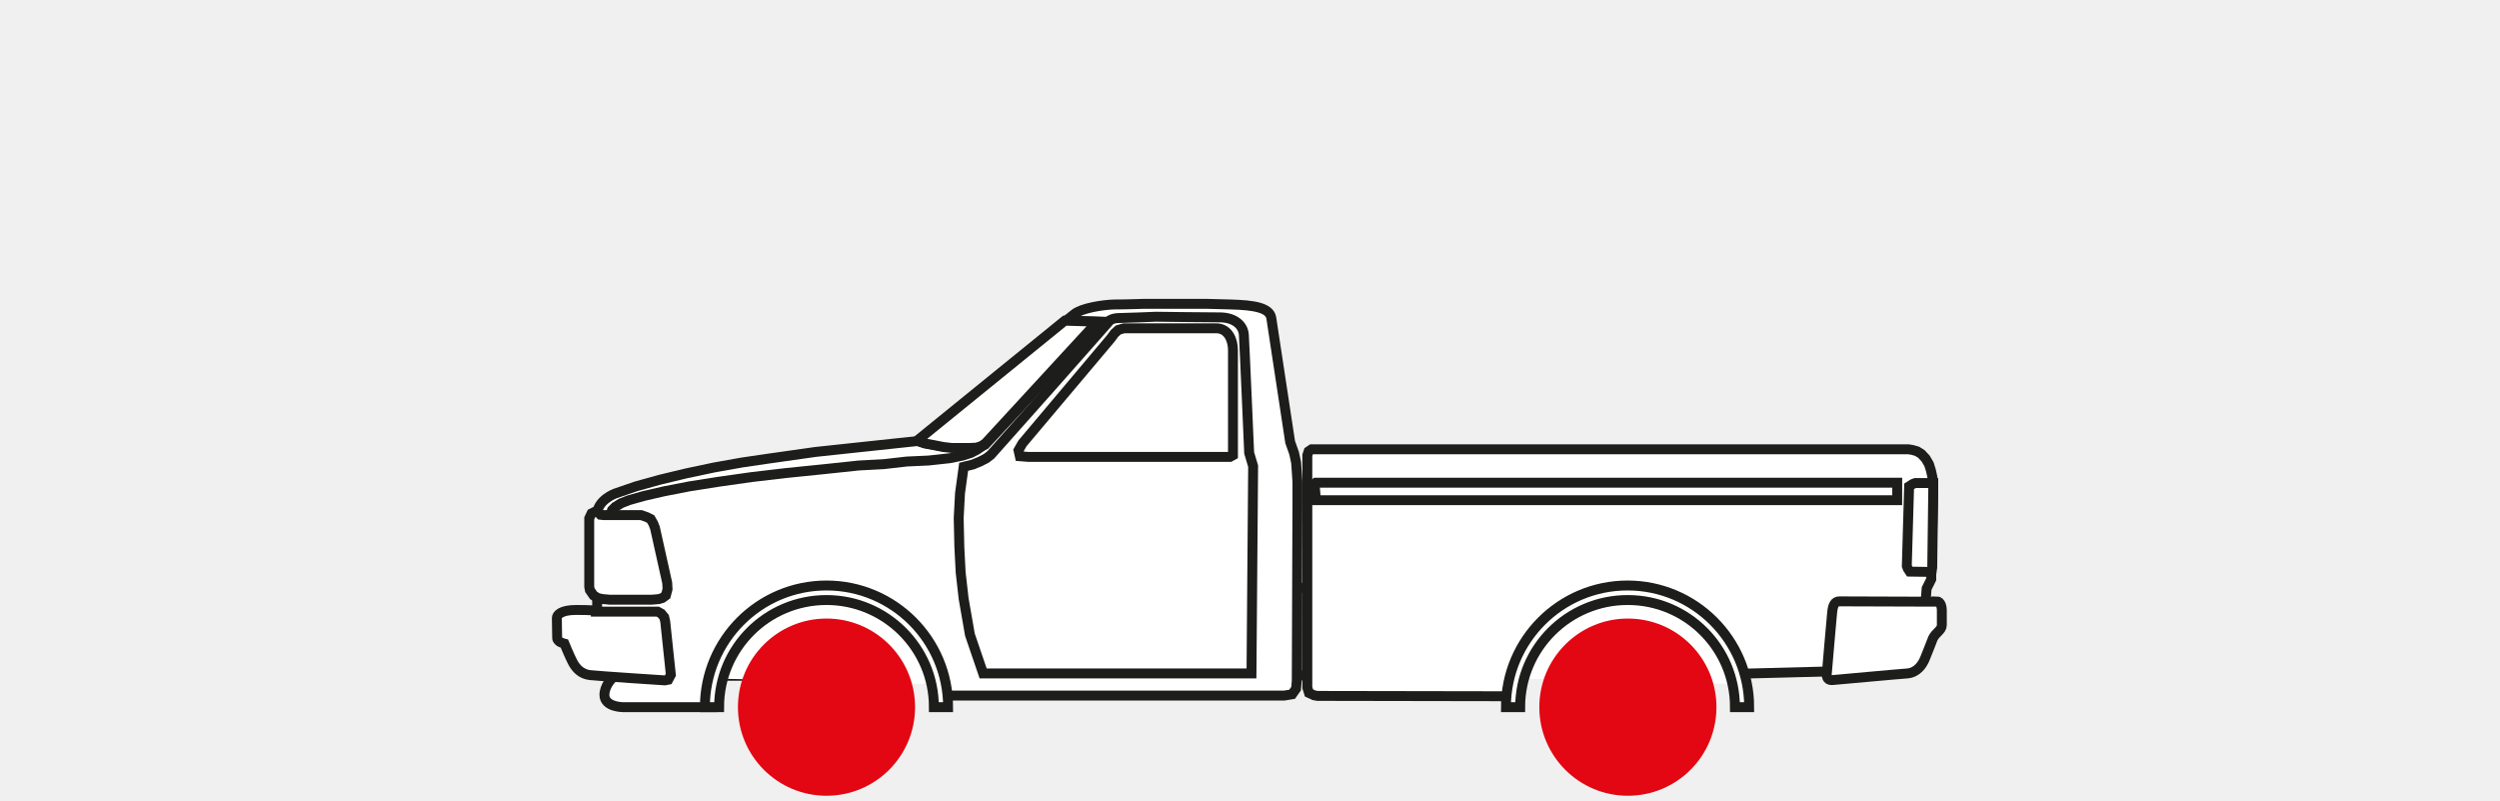
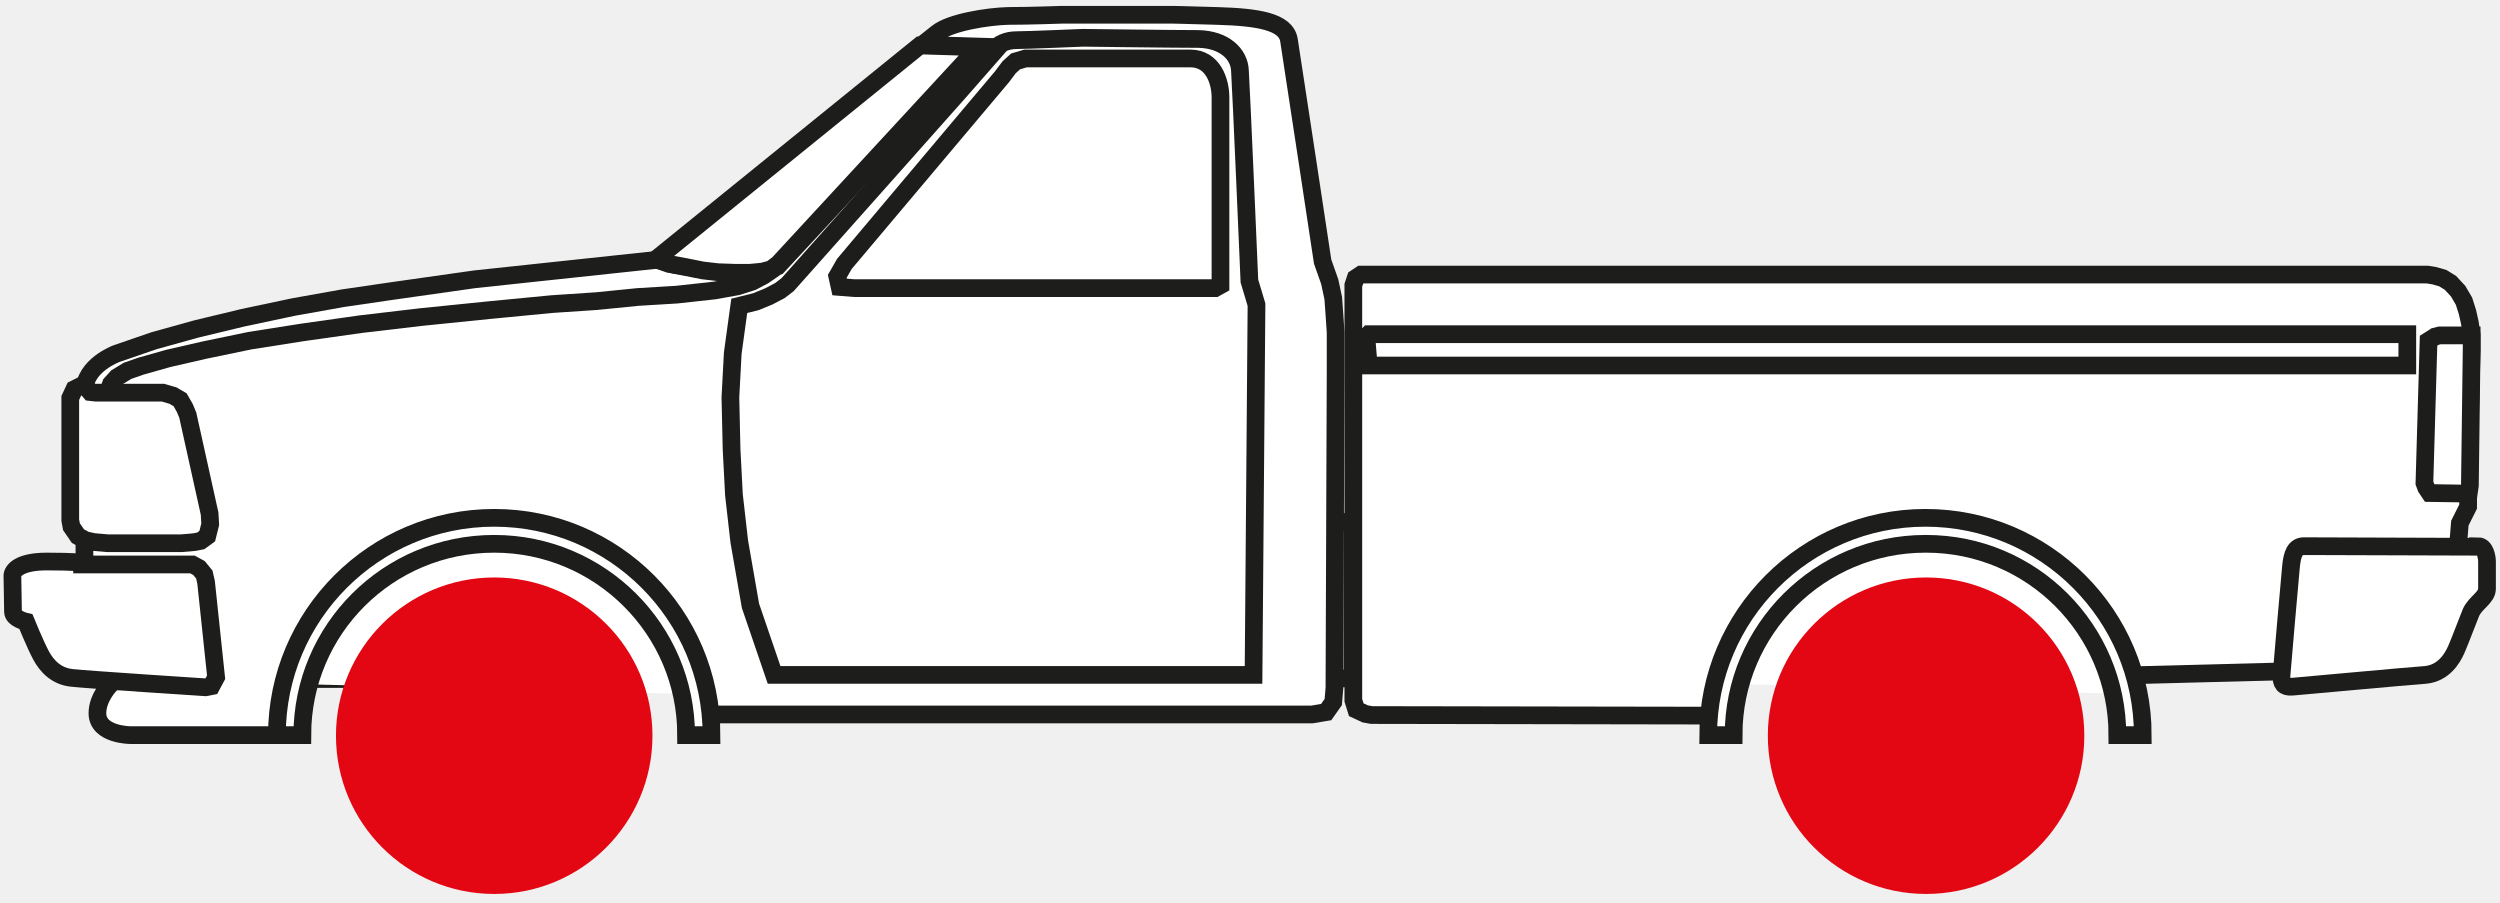
- <svg xmlns="http://www.w3.org/2000/svg" id="Capa_1" width="75.62" height="24.22" viewBox="0 0 75.62 24.22">
+ <svg xmlns="http://www.w3.org/2000/svg" id="Capa_1" width="42.34" height="15.28" viewBox="0 0 42.34 15.28">
  <defs>
-     <style>.cls-1{fill:#e30613;}.cls-1,.cls-2{stroke-width:0px;}.cls-2{fill:#fff;}.cls-3{fill:none;stroke:#1d1d1b;stroke-width:.3px;}</style>
+     <style>.cls-1{fill:none;stroke:#1d1d1b;stroke-width:.3px;}.cls-2{fill:#e30613;}.cls-2,.cls-3{stroke-width:0px;}.cls-3{fill:#fff;}</style>
  </defs>
-   <polyline class="cls-2" points="19.98 20.44 31.31 20.44 38.18 19.51 44.4 20.27 54.17 20.27" />
-   <polyline class="cls-3" points="19.98 20.44 31.31 20.44 38.18 19.51 44.4 20.27 54.17 20.27" />
-   <path class="cls-2" d="M52.56,20.69s-.42-2.74-3.21-2.74-3.48,2.57-3.48,2.57l6.69.17Z" />
-   <path class="cls-2" d="M28.16,20.69s-.42-2.74-3.21-2.74-3.48,2.57-3.48,2.57l6.69.17Z" />
-   <polygon class="cls-2" points="39.25 17.78 39.55 17.78 39.55 20.43 39.24 20.43 39.24 17.83 39.25 17.78" />
-   <polygon class="cls-3" points="39.25 17.78 39.55 17.78 39.55 20.43 39.24 20.43 39.24 17.83 39.25 17.78" />
-   <path class="cls-2" d="M25.1,17.94c-3.4,0-3.54,3.45-3.54,3.45h-2.71s-.56,0-.56-.37c0-.27.22-.49.22-.49l.04-.18-.48-1.48v-.8s0-2.51,0-2.51c0-.43.54-.63.54-.63l.64-.22.72-.2.79-.19.85-.18.84-.15.82-.12,1.41-.2,3.09-.33.28.08.4.07.37.06h.44s.33-.01.33-.01l.22-.09,3.45-3.72-1-.03s.19-.15.25-.2c.22-.18.85-.28,1.2-.29.36,0,.91-.02.91-.02h1.88s.08,0,.75.02c.68.02,1.17.09,1.22.41.05.31.57,3.75.57,3.75l.12.34.06.28.02.28.02.3v.65s-.02,5.37-.02,5.37l-.02.24-.12.17-.24.04h-10.42s-.47-3.1-3.33-3.1" />
-   <path class="cls-3" d="M25.1,17.94c-3.4,0-3.54,3.45-3.54,3.45h-2.71s-.56,0-.56-.37c0-.27.22-.49.22-.49l.04-.18-.48-1.48v-.8s0-2.51,0-2.51c0-.43.54-.63.54-.63l.64-.22.72-.2.79-.19.85-.18.84-.15.82-.12,1.41-.2,3.09-.33.28.08.4.07.37.06h.44s.33-.01.33-.01l.22-.09,3.45-3.72-1-.03s.19-.15.25-.2c.22-.18.85-.28,1.2-.29.36,0,.91-.02.91-.02h1.88s.08,0,.75.02c.68.02,1.17.09,1.22.41.05.31.57,3.75.57,3.75l.12.34.06.28.02.28.02.3v.65s-.02,5.37-.02,5.37l-.02.24-.12.17-.24.04h-10.42s-.47-3.1-3.33-3.1Z" />
-   <path class="cls-2" d="M52.62,20.38l5.01-.13.3-.14.21-.29.16-2.02.14-.28v-.25l.06-2.39v-.27l-.03-.2-.04-.18-.06-.19-.1-.17-.13-.14-.13-.08-.14-.04-.12-.02h-18.06l-.09.06-.04.12v7.03l.05.16.15.07.11.02h.1s5.81.01,5.81.01c0,0,.52-3.1,3.59-3.1,2.56,0,3.26,2.43,3.26,2.43" />
-   <path class="cls-3" d="M52.62,20.38l5.01-.13.3-.14.21-.29.16-2.02.14-.28v-.25l.06-2.39v-.27l-.03-.2-.04-.18-.06-.19-.1-.17-.13-.14-.13-.08-.14-.04-.12-.02h-18.06l-.09.06-.04.12v7.03l.05.16.15.07.11.02h.1s5.81.01,5.81.01c0,0,.52-3.1,3.59-3.1,2.56,0,3.26,2.43,3.26,2.43Z" />
-   <polygon class="cls-2" points="39.82 14.6 57.41 14.6 57.41 15.13 39.82 15.13 39.78 14.64 39.82 14.6" />
-   <polygon class="cls-3" points="39.82 14.6 57.41 14.6 57.41 15.13 39.82 15.13 39.78 14.64 39.82 14.6" />
-   <polyline class="cls-2" points="18.47 15.57 18.52 15.43 18.62 15.33 18.8 15.22 19.03 15.13 19.49 15 20.1 14.86 20.87 14.71 21.76 14.57 22.75 14.43 23.77 14.31 24.95 14.19 25.99 14.08 26.74 14.04 27.44 13.96 28.1 13.93 28.74 13.86 29.13 13.78 29.38 13.7 29.57 13.6 29.76 13.47" />
-   <polyline class="cls-3" points="18.47 15.57 18.52 15.43 18.62 15.33 18.8 15.22 19.03 15.13 19.49 15 20.1 14.86 20.87 14.71 21.76 14.57 22.75 14.43 23.77 14.31 24.95 14.19 25.99 14.08 26.74 14.04 27.44 13.96 28.1 13.93 28.74 13.86 29.13 13.78 29.38 13.7 29.57 13.6 29.76 13.47" />
-   <polygon class="cls-2" points="27.75 13.33 32.22 9.7 33.21 9.73 29.82 13.41 29.7 13.49 29.55 13.54 29.34 13.55 29.1 13.55 28.8 13.55 28.54 13.52 28.24 13.46 27.97 13.41 27.75 13.33" />
-   <polygon class="cls-3" points="27.75 13.33 32.22 9.7 33.21 9.73 29.82 13.41 29.7 13.49 29.55 13.54 29.34 13.55 29.1 13.55 28.8 13.55 28.54 13.52 28.24 13.46 27.97 13.41 27.75 13.33" />
-   <path class="cls-2" d="M33.48,9.82c-.1.12-3.5,3.94-3.5,3.94l-.13.1-.19.1-.22.09-.28.07-.11.8-.04.75.02.88.04.77.09.79.19,1.09.4,1.17h8.12l.05-6.27-.12-.4s-.14-3.27-.16-3.56c-.01-.29-.27-.53-.7-.54-.43,0-1.96-.02-1.96-.02,0,0-.94.04-1.12.04-.17,0-.31.06-.41.18" />
-   <path class="cls-3" d="M33.48,9.82c-.1.12-3.5,3.94-3.5,3.94l-.13.1-.19.1-.22.09-.28.07-.11.8-.04.75.02.88.04.77.09.79.19,1.09.4,1.17h8.12l.05-6.27-.12-.4s-.14-3.27-.16-3.56c-.01-.29-.27-.53-.7-.54-.43,0-1.96-.02-1.96-.02,0,0-.94.04-1.12.04-.17,0-.31.06-.41.18Z" />
-   <path class="cls-2" d="M18.03,18.47s-.13-.02-.6-.02c-.47,0-.58.16-.58.24s.01.49.01.61.22.17.22.17c0,0,.15.37.25.56.1.19.26.36.52.39.26.03,2.27.16,2.27.16l.1-.02.08-.15-.17-1.61-.03-.13-.09-.11-.11-.06h-1.87Z" />
-   <path class="cls-3" d="M18.03,18.47s-.13-.02-.6-.02c-.47,0-.58.16-.58.24s.01.49.01.61.22.17.22.17c0,0,.15.37.25.56.1.19.26.36.52.39.26.03,2.27.16,2.27.16l.1-.02.08-.15-.17-1.61-.03-.13-.09-.11-.11-.06h-1.87Z" />
-   <polygon class="cls-2" points="18.06 15.45 17.9 15.53 17.83 15.68 17.83 17.75 17.85 17.85 17.96 18.01 18.09 18.09 18.23 18.12 18.35 18.13 18.45 18.14 19.61 18.14 19.71 18.14 19.84 18.13 19.94 18.12 20.04 18.09 20.15 18.01 20.2 17.82 20.19 17.63 19.82 15.97 19.77 15.84 19.69 15.7 19.57 15.64 19.4 15.58 18.26 15.58 18.17 15.57 18.06 15.45" />
-   <polygon class="cls-3" points="18.06 15.45 17.9 15.53 17.83 15.68 17.83 17.75 17.85 17.85 17.96 18.01 18.09 18.09 18.23 18.12 18.35 18.13 18.45 18.14 19.61 18.14 19.71 18.14 19.84 18.13 19.94 18.12 20.04 18.09 20.15 18.01 20.2 17.82 20.19 17.63 19.82 15.97 19.77 15.84 19.69 15.7 19.57 15.64 19.4 15.58 18.26 15.58 18.17 15.57 18.06 15.45" />
-   <polygon class="cls-2" points="57.96 14.61 57.88 14.64 57.77 14.71 57.7 17.12 57.73 17.2 57.79 17.29 58.45 17.3 58.47 17.16 58.5 14.82 58.5 14.61 58.38 14.61 57.96 14.61" />
-   <polygon class="cls-3" points="57.96 14.61 57.88 14.64 57.77 14.71 57.7 17.12 57.73 17.2 57.79 17.29 58.45 17.3 58.47 17.16 58.5 14.82 58.5 14.61 58.38 14.61 57.96 14.61" />
-   <path class="cls-2" d="M58.61,18.19c.12,0,.15.19.15.26v.46c0,.15-.19.23-.27.4-.07.17-.18.47-.25.63-.07.16-.22.4-.52.43-.3.02-2.12.19-2.26.2-.14.01-.19-.05-.18-.2.01-.15.14-1.61.16-1.83.02-.22.07-.35.22-.35s2.83.01,2.95.01" />
-   <path class="cls-3" d="M58.61,18.19c.12,0,.15.19.15.26v.46c0,.15-.19.23-.27.4-.07.17-.18.47-.25.63-.07.16-.22.4-.52.43-.3.02-2.12.19-2.26.2-.14.01-.19-.05-.18-.2.01-.15.14-1.61.16-1.83.02-.22.07-.35.22-.35s2.83.01,2.95.01Z" />
-   <path class="cls-2" d="M30.82,13.62l.12-.21,2.67-3.17.12-.16.11-.1.17-.05h2.79c.38,0,.51.38.51.66v3.18l-.09.05h-6.11l-.25-.02-.04-.18Z" />
-   <path class="cls-3" d="M30.82,13.62l.12-.21,2.67-3.17.12-.16.11-.1.17-.05h2.79c.38,0,.51.38.51.66v3.18l-.09.05h-6.11l-.25-.02-.04-.18Z" />
-   <path class="cls-1" d="M27.69,21.39c0,1.48-1.2,2.68-2.68,2.68s-2.68-1.2-2.68-2.68,1.2-2.68,2.68-2.68,2.68,1.2,2.68,2.68" />
-   <path class="cls-2" d="M25.01,18.15c1.79,0,3.25,1.45,3.25,3.24h.43c0-2.03-1.65-3.68-3.68-3.68s-3.68,1.65-3.68,3.68h.43c0-1.79,1.45-3.24,3.25-3.24" />
-   <path class="cls-3" d="M25.01,18.15c1.79,0,3.25,1.45,3.25,3.24h.43c0-2.03-1.65-3.68-3.68-3.68s-3.68,1.65-3.68,3.68h.43c0-1.79,1.45-3.24,3.25-3.24Z" />
-   <path class="cls-1" d="M51.94,21.39c0,1.48-1.2,2.68-2.68,2.68s-2.68-1.2-2.68-2.68,1.2-2.68,2.68-2.68,2.68,1.2,2.68,2.68" />
-   <path class="cls-2" d="M49.26,18.15c1.79,0,3.24,1.45,3.24,3.24h.43c0-2.03-1.65-3.68-3.68-3.68s-3.68,1.65-3.68,3.68h.43c0-1.79,1.46-3.24,3.25-3.24" />
-   <path class="cls-3" d="M49.26,18.15c1.79,0,3.24,1.45,3.24,3.24h.43c0-2.03-1.65-3.68-3.68-3.68s-3.68,1.65-3.68,3.68h.43c0-1.79,1.46-3.24,3.25-3.24Z" />
+   <polyline class="cls-3" points="3.34 11.5 14.67 11.5 21.54 10.58 27.76 11.34 37.53 11.34" />
+   <polyline class="cls-1" points="3.34 11.5 14.67 11.5 21.54 10.58 27.76 11.34 37.53 11.34" />
+   <path class="cls-3" d="M35.92,11.75s-.42-2.74-3.21-2.74-3.48,2.57-3.48,2.57l6.69.17Z" />
+   <path class="cls-3" d="M11.52,11.75s-.42-2.74-3.21-2.74-3.48,2.57-3.48,2.57l6.69.17Z" />
+   <polygon class="cls-3" points="22.61 8.84 22.91 8.84 22.91 11.49 22.6 11.49 22.6 8.89 22.61 8.84" />
+   <polygon class="cls-1" points="22.61 8.84 22.91 8.84 22.91 11.49 22.6 11.49 22.6 8.89 22.61 8.84" />
+   <path class="cls-3" d="M8.46,9c-3.4,0-3.54,3.45-3.54,3.45h-2.71s-.56,0-.56-.37c0-.27.22-.49.22-.49l.04-.18-.48-1.48v-.8s0-2.51,0-2.51c0-.43.54-.63.54-.63l.64-.22.72-.2.79-.19.85-.18.84-.15.82-.12,1.41-.2,3.09-.33.28.08.4.07.37.06h.44s.33-.01.33-.01l.22-.09,3.45-3.72-1-.03s.19-.15.25-.2c.22-.18.85-.28,1.2-.29.36,0,.91-.02.91-.02h1.88s.08,0,.75.02c.68.02,1.17.09,1.22.41.05.31.57,3.75.57,3.75l.12.34.06.28.02.28.02.3v.65s-.02,5.37-.02,5.37l-.02.24-.12.17-.24.04h-10.42s-.47-3.1-3.33-3.1" />
+   <path class="cls-1" d="M8.46,9c-3.4,0-3.54,3.45-3.54,3.45h-2.71s-.56,0-.56-.37c0-.27.22-.49.22-.49l.04-.18-.48-1.48v-.8s0-2.51,0-2.51c0-.43.54-.63.54-.63l.64-.22.72-.2.79-.19.85-.18.84-.15.82-.12,1.41-.2,3.09-.33.28.08.4.07.37.06h.44s.33-.01.33-.01l.22-.09,3.45-3.72-1-.03s.19-.15.25-.2c.22-.18.85-.28,1.2-.29.36,0,.91-.02.91-.02h1.88s.08,0,.75.02c.68.02,1.17.09,1.22.41.05.31.57,3.75.57,3.75l.12.34.06.28.02.28.02.3v.65s-.02,5.37-.02,5.37l-.02.24-.12.17-.24.04h-10.42s-.47-3.1-3.33-3.1Z" />
+   <path class="cls-3" d="M35.98,11.44l5.01-.13.3-.14.21-.29.16-2.02.14-.28v-.25l.06-2.39v-.27l-.03-.2-.04-.18-.06-.19-.1-.17-.13-.14-.13-.08-.14-.04-.12-.02h-18.06l-.09.06-.04.12v7.03l.05.16.15.07.11.02h.1s5.81.01,5.81.01c0,0,.52-3.1,3.59-3.1,2.56,0,3.26,2.43,3.26,2.43" />
+   <path class="cls-1" d="M35.98,11.44l5.01-.13.3-.14.21-.29.16-2.02.14-.28v-.25l.06-2.39v-.27l-.03-.2-.04-.18-.06-.19-.1-.17-.13-.14-.13-.08-.14-.04-.12-.02h-18.06l-.09.06-.04.12v7.03l.05.16.15.07.11.02h.1s5.81.01,5.81.01c0,0,.52-3.1,3.59-3.1,2.56,0,3.26,2.43,3.26,2.43Z" />
+   <polygon class="cls-3" points="23.18 5.66 40.77 5.66 40.77 6.19 23.18 6.19 23.14 5.7 23.18 5.66" />
+   <polygon class="cls-1" points="23.18 5.66 40.77 5.66 40.77 6.19 23.18 6.19 23.14 5.7 23.18 5.66" />
+   <polyline class="cls-3" points="1.83 6.64 1.88 6.5 1.98 6.39 2.16 6.28 2.39 6.2 2.85 6.07 3.46 5.93 4.23 5.77 5.12 5.63 6.11 5.49 7.13 5.37 8.31 5.25 9.35 5.15 10.1 5.1 10.8 5.03 11.46 4.99 12.1 4.92 12.49 4.85 12.74 4.77 12.93 4.67 13.12 4.54" />
+   <polyline class="cls-1" points="1.83 6.64 1.88 6.5 1.98 6.39 2.16 6.28 2.39 6.2 2.85 6.07 3.46 5.93 4.23 5.77 5.12 5.63 6.11 5.49 7.13 5.37 8.31 5.25 9.35 5.15 10.1 5.1 10.8 5.03 11.46 4.99 12.1 4.92 12.49 4.85 12.74 4.77 12.93 4.67 13.12 4.54" />
+   <polygon class="cls-3" points="11.11 4.39 15.58 .77 16.57 .8 13.18 4.47 13.06 4.56 12.91 4.6 12.7 4.62 12.46 4.62 12.16 4.61 11.9 4.58 11.6 4.52 11.33 4.47 11.11 4.39" />
+   <polygon class="cls-1" points="11.11 4.39 15.58 .77 16.57 .8 13.18 4.47 13.06 4.56 12.91 4.6 12.7 4.62 12.46 4.62 12.16 4.61 11.9 4.58 11.6 4.52 11.33 4.47 11.11 4.39" />
+   <path class="cls-3" d="M16.84.88c-.1.12-3.5,3.94-3.5,3.94l-.13.1-.19.1-.22.09-.28.07-.11.8-.04.75.02.88.04.77.09.79.19,1.09.4,1.17h8.12l.05-6.27-.12-.4s-.14-3.27-.16-3.56c-.01-.29-.27-.53-.7-.54-.43,0-1.96-.02-1.96-.02,0,0-.94.04-1.12.04-.17,0-.31.06-.41.18" />
+   <path class="cls-1" d="M16.84.88c-.1.12-3.5,3.94-3.5,3.94l-.13.1-.19.1-.22.09-.28.07-.11.8-.04.75.02.88.04.77.09.79.19,1.09.4,1.17h8.12l.05-6.27-.12-.4s-.14-3.27-.16-3.56c-.01-.29-.27-.53-.7-.54-.43,0-1.96-.02-1.96-.02,0,0-.94.04-1.12.04-.17,0-.31.06-.41.18Z" />
+   <path class="cls-3" d="M1.39,9.53s-.13-.02-.6-.02c-.47,0-.58.16-.58.24s.01.49.01.61.22.17.22.17c0,0,.15.37.25.56.1.19.26.36.52.39.26.03,2.27.16,2.27.16l.1-.02.08-.15-.17-1.61-.03-.13-.09-.11-.11-.06h-1.87Z" />
+   <path class="cls-1" d="M1.39,9.53s-.13-.02-.6-.02c-.47,0-.58.16-.58.24s.01.49.01.61.22.17.22.17c0,0,.15.37.25.56.1.19.26.36.52.39.26.03,2.27.16,2.27.16l.1-.02.08-.15-.17-1.61-.03-.13-.09-.11-.11-.06h-1.87Z" />
+   <polygon class="cls-3" points="1.42 6.51 1.26 6.59 1.19 6.74 1.19 8.81 1.21 8.92 1.32 9.08 1.45 9.15 1.59 9.18 1.71 9.19 1.82 9.2 2.97 9.2 3.07 9.2 3.2 9.19 3.3 9.18 3.4 9.16 3.51 9.08 3.56 8.88 3.55 8.7 3.18 7.03 3.13 6.91 3.05 6.77 2.93 6.7 2.76 6.65 1.62 6.65 1.53 6.64 1.42 6.51" />
+   <polygon class="cls-1" points="1.42 6.51 1.26 6.59 1.19 6.74 1.19 8.81 1.21 8.92 1.32 9.08 1.45 9.15 1.59 9.18 1.71 9.19 1.82 9.2 2.97 9.2 3.07 9.2 3.2 9.19 3.3 9.18 3.4 9.16 3.51 9.08 3.56 8.88 3.55 8.7 3.18 7.03 3.13 6.91 3.05 6.77 2.93 6.7 2.76 6.65 1.62 6.65 1.53 6.64 1.42 6.51" />
+   <polygon class="cls-3" points="41.32 5.68 41.24 5.7 41.13 5.77 41.06 8.18 41.09 8.26 41.15 8.35 41.81 8.36 41.83 8.22 41.86 5.89 41.86 5.68 41.74 5.68 41.32 5.68" />
+   <polygon class="cls-1" points="41.32 5.68 41.24 5.7 41.13 5.77 41.06 8.18 41.09 8.26 41.15 8.35 41.81 8.36 41.83 8.22 41.86 5.89 41.86 5.68 41.74 5.68 41.32 5.68" />
+   <path class="cls-3" d="M41.97,9.25c.12,0,.15.19.15.26v.46c0,.15-.19.23-.27.4-.07.17-.18.47-.25.63-.07.16-.22.4-.52.43-.3.02-2.12.19-2.26.2-.14.01-.19-.05-.18-.2.01-.15.14-1.61.16-1.83.02-.22.07-.35.22-.35s2.83.01,2.95.01" />
+   <path class="cls-1" d="M41.97,9.25c.12,0,.15.19.15.26v.46c0,.15-.19.23-.27.4-.07.17-.18.47-.25.63-.07.16-.22.4-.52.43-.3.02-2.12.19-2.26.2-.14.01-.19-.05-.18-.2.01-.15.14-1.61.16-1.83.02-.22.07-.35.22-.35s2.83.01,2.95.01Z" />
+   <path class="cls-3" d="M14.18,4.68l.12-.21,2.67-3.17.12-.16.11-.1.17-.05h2.79c.38,0,.51.38.51.66v3.18l-.09.05h-6.11l-.25-.02-.04-.18Z" />
+   <path class="cls-1" d="M14.18,4.68l.12-.21,2.67-3.17.12-.16.11-.1.17-.05h2.79c.38,0,.51.38.51.66v3.18l-.09.05h-6.11l-.25-.02-.04-.18Z" />
+   <path class="cls-2" d="M11.05,12.46c0,1.48-1.2,2.68-2.68,2.68s-2.68-1.2-2.68-2.68,1.2-2.68,2.68-2.68,2.68,1.2,2.68,2.68" />
+   <path class="cls-3" d="M8.37,9.21c1.79,0,3.25,1.45,3.25,3.24h.43c0-2.03-1.65-3.68-3.68-3.68s-3.68,1.65-3.68,3.68h.43c0-1.79,1.45-3.24,3.25-3.24" />
+   <path class="cls-1" d="M8.37,9.21c1.79,0,3.25,1.45,3.25,3.24h.43c0-2.03-1.65-3.68-3.68-3.68s-3.68,1.65-3.68,3.68h.43c0-1.79,1.45-3.24,3.25-3.24Z" />
+   <path class="cls-2" d="M35.3,12.46c0,1.48-1.2,2.68-2.68,2.68s-2.68-1.2-2.68-2.68,1.2-2.68,2.68-2.68,2.68,1.2,2.68,2.68" />
+   <path class="cls-3" d="M32.62,9.21c1.79,0,3.24,1.45,3.24,3.24h.43c0-2.03-1.65-3.68-3.68-3.68s-3.68,1.65-3.68,3.68h.43c0-1.79,1.46-3.24,3.25-3.24" />
+   <path class="cls-1" d="M32.62,9.21c1.79,0,3.24,1.45,3.24,3.24h.43c0-2.03-1.65-3.68-3.68-3.68s-3.68,1.65-3.68,3.68h.43c0-1.79,1.46-3.24,3.25-3.24Z" />
</svg>
